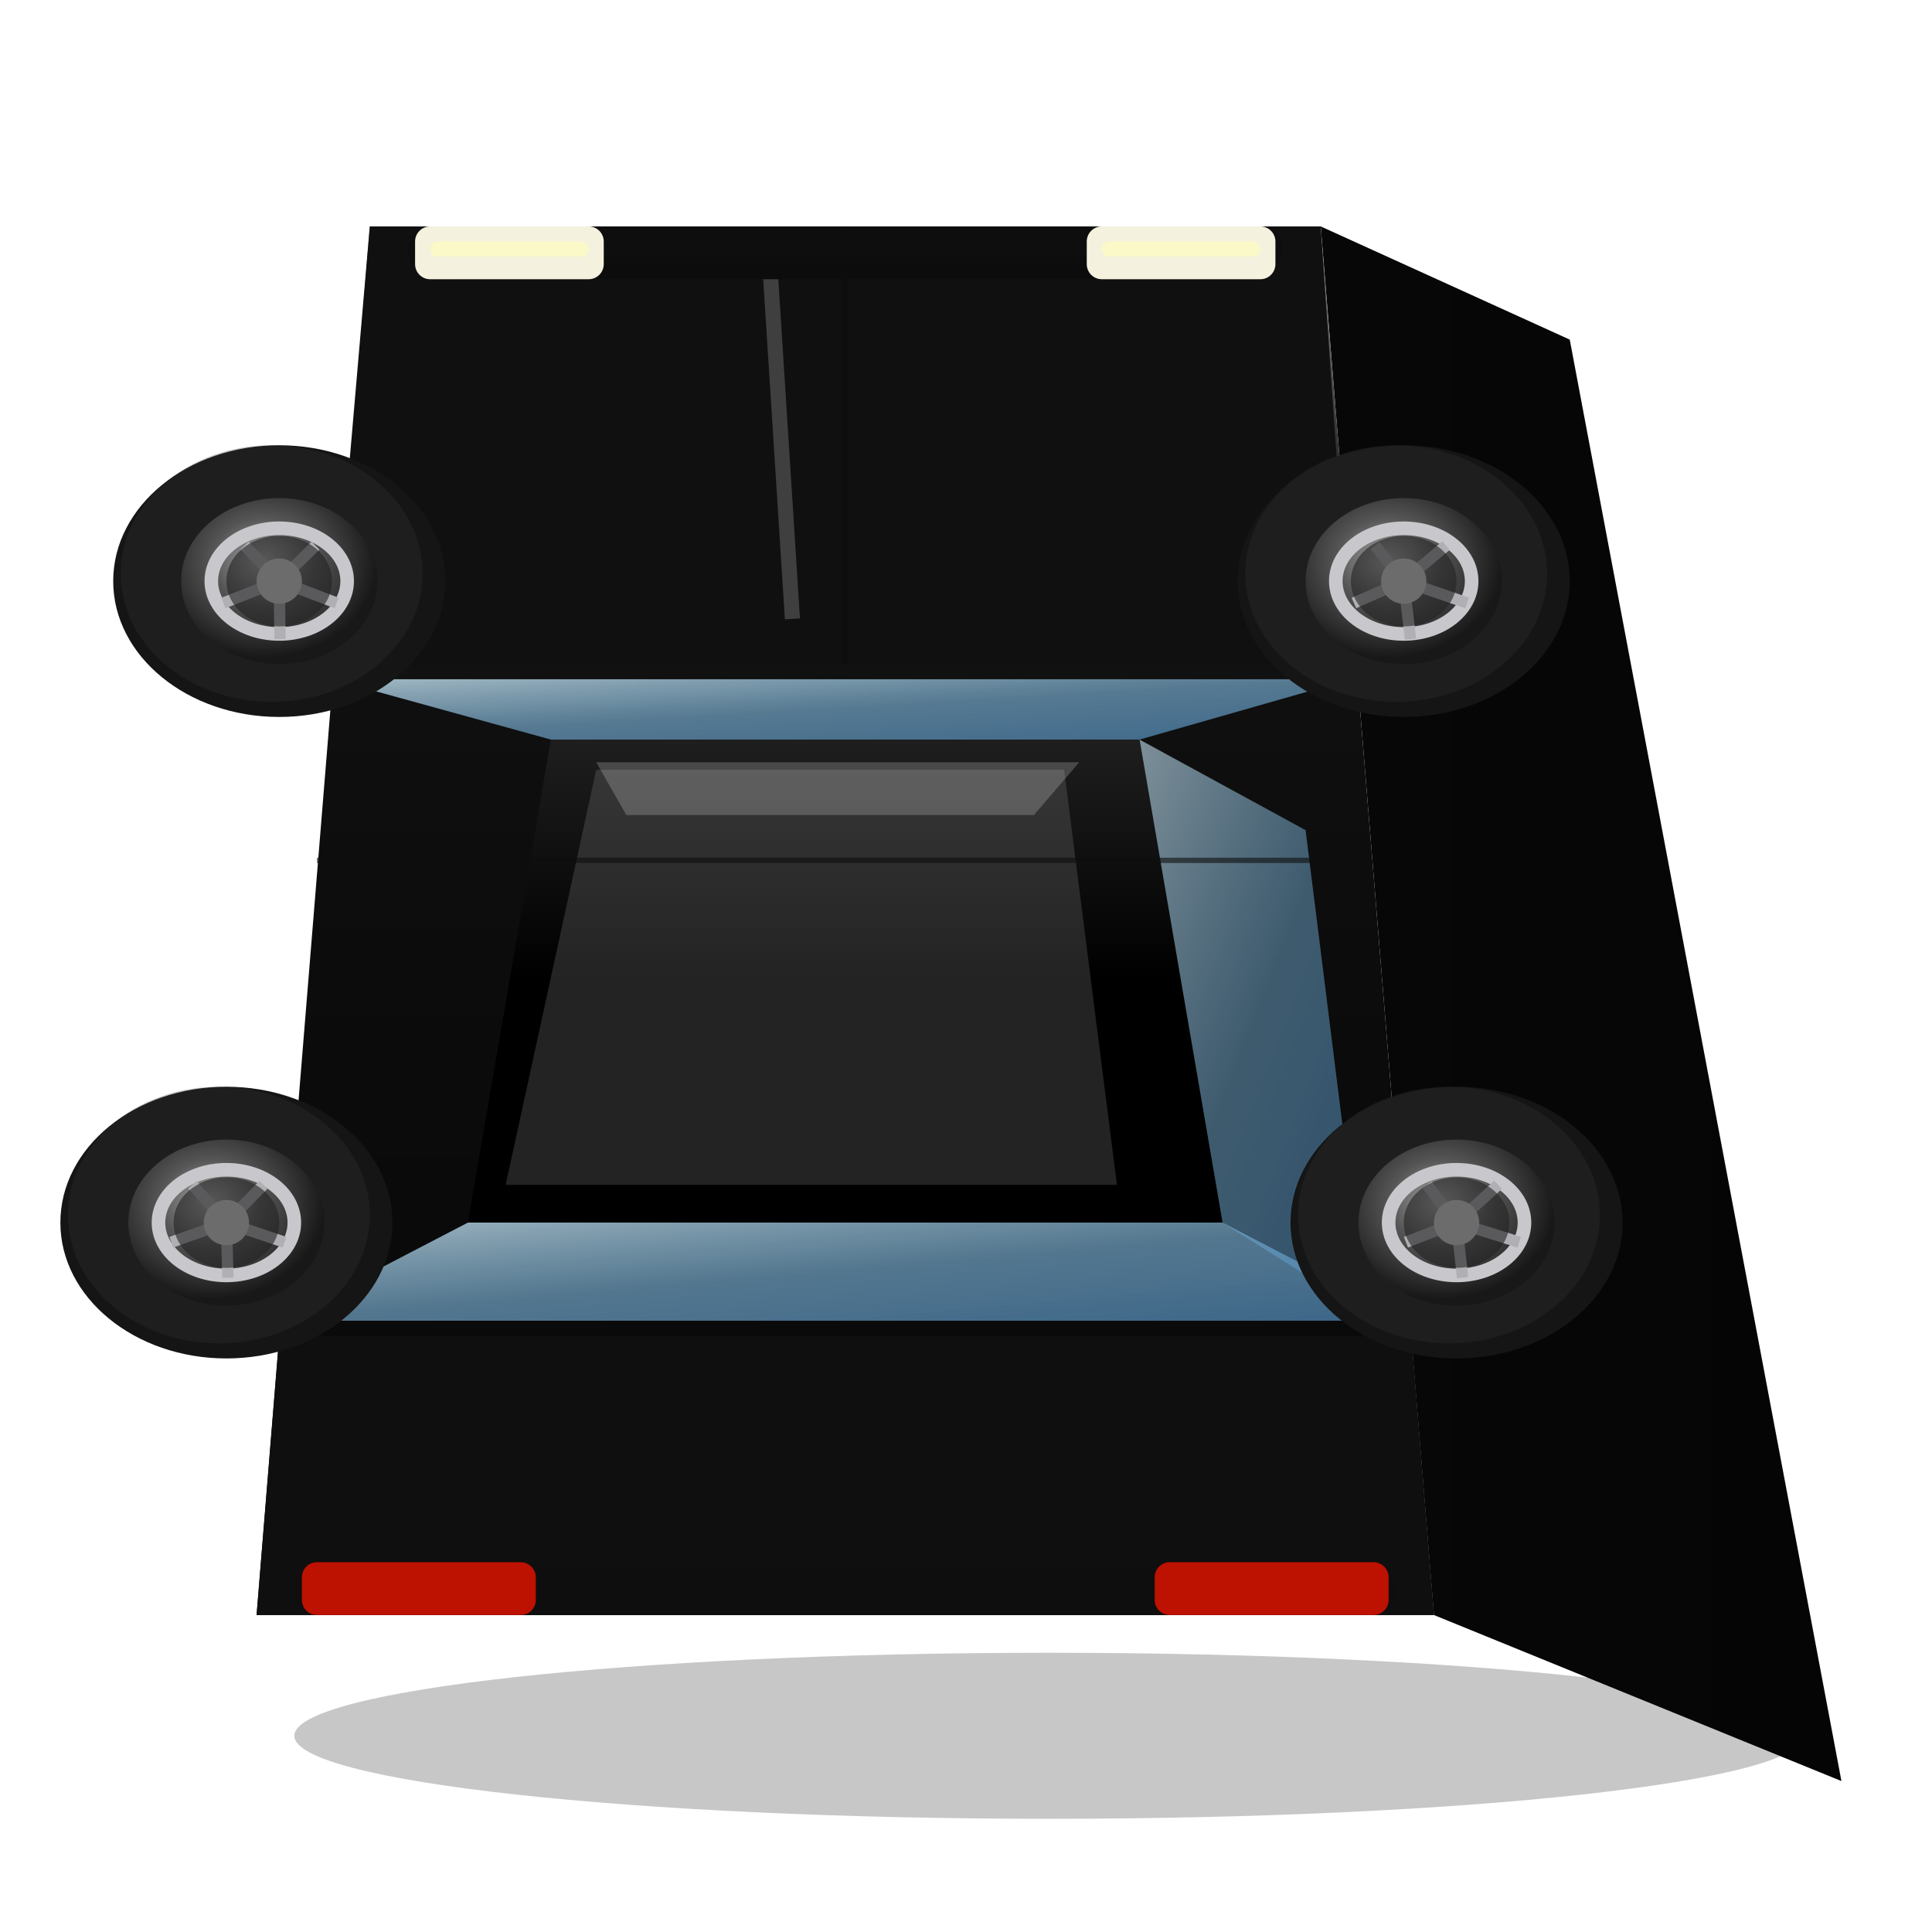
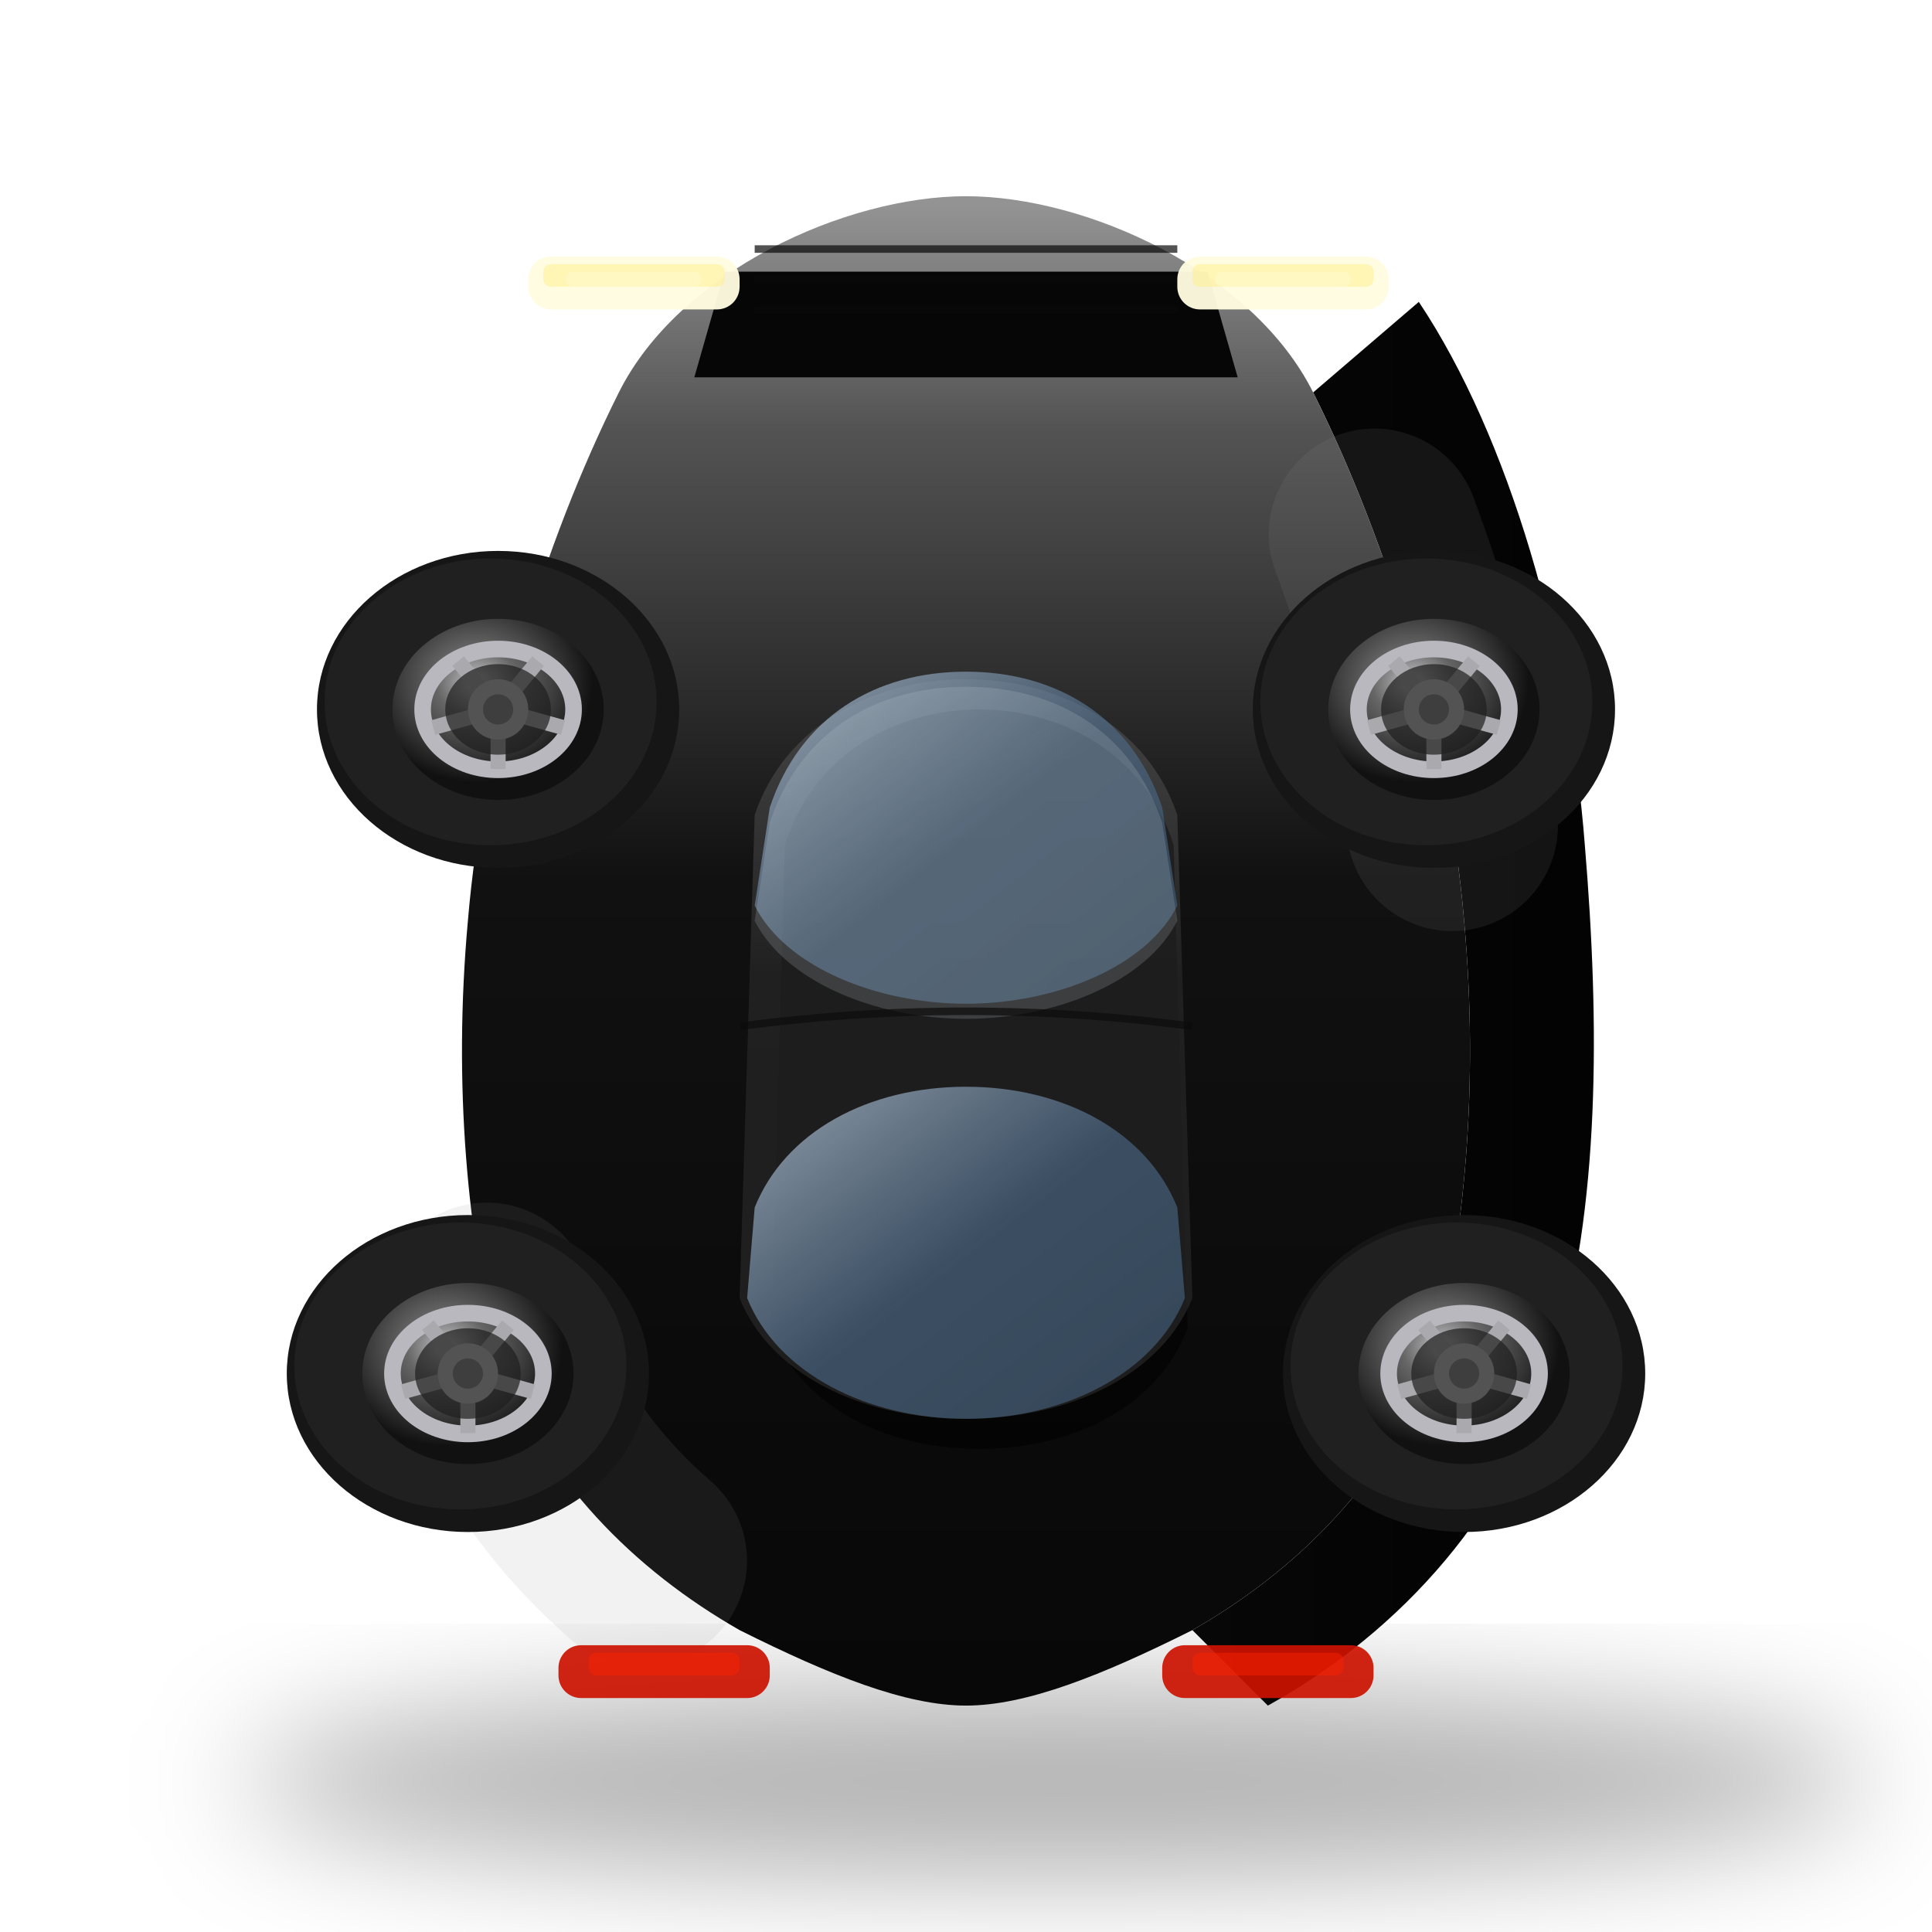
<svg xmlns="http://www.w3.org/2000/svg" viewBox="0 0 256 256">
  <defs>
    <linearGradient id="pgchallenger" x1="0" y1="0" x2="0" y2="1">
-       <stop offset="0%" stop-color="rgb(140,140,140)" />
-       <stop offset="22%" stop-color="rgb(17,17,17)" />
-       <stop offset="60%" stop-color="rgb(11,11,11)" />
+       <stop offset="0%" stop-color="rgb(147,147,147)" />
+       <stop offset="15%" stop-color="rgb(83,83,83)" />
+       <stop offset="45%" stop-color="rgb(17,17,17)" />
+       <stop offset="78%" stop-color="rgb(11,11,11)" />
      <stop offset="100%" stop-color="rgb(8,8,8)" />
    </linearGradient>
    <linearGradient id="spchallenger" x1="0" y1="0" x2="1" y2="0">
      <stop offset="0%" stop-color="rgb(7,7,7)" />
+       <stop offset="60%" stop-color="rgb(4,4,4)" />
+       <stop offset="100%" stop-color="rgb(3,3,3)" />
+     </linearGradient>
+     <linearGradient id="rgchallenger" x1="0" y1="0" x2="0" y2="1">
+       <stop offset="0%" stop-color="rgb(57,57,57)" />
+       <stop offset="40%" stop-color="rgb(8,8,8)" />
      <stop offset="100%" stop-color="rgb(5,5,5)" />
    </linearGradient>
-     <linearGradient id="rgchallenger" x1="0" y1="0" x2="0" y2="1">
-       <stop offset="0%" stop-color="rgb(30,30,30)" />
-       <stop offset="50%" stop-color="rgb(0,0,0)" />
-       <stop offset="100%" stop-color="rgb(0,0,0)" />
+     <linearGradient id="glchallenger" x1="0" y1="0" x2="1" y2="1">
+       <stop offset="0%" stop-color="rgba(176,190,205,0.82)" />
+       <stop offset="50%" stop-color="rgba(80,112,144,0.60)" />
+       <stop offset="100%" stop-color="rgba(60,84,108,0.72)" />
    </linearGradient>
-     <linearGradient id="glchallenger" x1="0" y1="0" x2="1" y2="1">
-       <stop offset="0%" stop-color="rgba(210,240,255,0.75)" />
-       <stop offset="50%" stop-color="rgba(130,190,230,0.60)" />
-       <stop offset="100%" stop-color="rgba(80,140,190,0.70)" />
-     </linearGradient>
-     <radialGradient id="wgchallenger" cx="42%" cy="38%" r="58%">
-       <stop offset="0%" stop-color="#aaa" />
-       <stop offset="45%" stop-color="#555" />
-       <stop offset="100%" stop-color="#181818" />
+     <radialGradient id="wgchallenger" cx="40%" cy="35%" r="55%">
+       <stop offset="0%" stop-color="#c8c8cc" />
+       <stop offset="35%" stop-color="#666" />
+       <stop offset="100%" stop-color="#111" />
    </radialGradient>
+     <filter id="sfchallenger" x="-30%" y="-30%" width="160%" height="160%">
+       <feGaussianBlur stdDeviation="8" />
+     </filter>
  </defs>
-   <ellipse cx="139" cy="230" rx="100" ry="11" fill="rgba(0,0,0,0.22)" />
-   <polygon points="175,30 208,45 244,236 190,214" fill="url(#spchallenger)" />
-   <polygon points="49,30 175,30 190,214 34,214" fill="url(#pgchallenger)" />
-   <polygon points="49,30 175,30 179,88 44,88" fill="rgb(16,16,16)" />
-   <line x1="102" y1="35" x2="105" y2="82" stroke="rgb(140,140,140)" stroke-width="2" opacity="0.38" />
-   <line x1="112" y1="30" x2="112" y2="88" stroke="rgb(13,13,13)" stroke-width="0.8" opacity="0.55" />
-   <polygon points="37,177 187,177 190,214 34,214" fill="rgb(15,15,15)" />
-   <polygon points="44,88 179,88 151,98 73,98" fill="rgb(17,17,17)" />
-   <polygon points="73,98 151,98 162,162 62,162" fill="url(#rgchallenger)" />
-   <polygon points="151,98 173,110 181,174 162,162" fill="rgb(0,0,0)" />
-   <polygon points="79,102 141,102 148,157 67,157" fill="rgb(127,127,127)" opacity="0.28" />
-   <polygon points="73,98 151,98 179,90 44,90" fill="url(#glchallenger)" />
-   <polygon points="79,101 143,101 137,108 83,108" fill="rgba(255,255,255,0.20)" />
-   <polygon points="62,162 162,162 187,175 37,175" fill="url(#glchallenger)" />
-   <polygon points="151,98 173,110 181,174 162,162" fill="url(#glchallenger)" opacity="0.80" />
-   <line x1="42" y1="114" x2="181" y2="114" stroke="rgb(13,13,13)" stroke-width="0.7" opacity="0.6" />
-   <rect x="54" y="30" width="116" height="6" rx="3" fill="rgb(14,14,14)" />
-   <rect x="59" y="34" width="106" height="3" rx="1" fill="rgb(12,12,12)" />
-   <rect x="39" y="208" width="146" height="6" rx="3" fill="rgb(14,14,14)" />
-   <rect x="55" y="30" width="25" height="7" rx="2" fill="#fffce8" opacity="0.95" />
-   <rect x="144" y="30" width="25" height="7" rx="2" fill="#fffce8" opacity="0.95" />
-   <rect x="57" y="32" width="21" height="2" rx="1" fill="rgba(255,255,180,0.55)" />
-   <rect x="146" y="32" width="21" height="2" rx="1" fill="rgba(255,255,180,0.55)" />
-   <rect x="40" y="207" width="31" height="7" rx="2" fill="#cc1100" opacity="0.92" />
-   <rect x="153" y="207" width="31" height="7" rx="2" fill="#cc1100" opacity="0.92" />
-   <ellipse cx="37" cy="77" rx="22" ry="18" fill="#151515" />
-   <ellipse cx="36" cy="76" rx="20" ry="17" fill="#333" opacity="0.30" />
-   <ellipse cx="37" cy="77" rx="13" ry="11" fill="url(#wgchallenger)" />
-   <ellipse cx="37" cy="77" rx="9" ry="7" fill="none" stroke="#c8c8cc" stroke-width="1.8" />
-   <line x1="37" y1="77" x2="44.6" y2="79.9" stroke="#b0b0b4" stroke-width="1.5" />
-   <line x1="37" y1="77" x2="37.1" y2="84.7" stroke="#b0b0b4" stroke-width="1.5" />
-   <line x1="37" y1="77" x2="29.6" y2="79.9" stroke="#b0b0b4" stroke-width="1.5" />
-   <line x1="37" y1="77" x2="32.4" y2="72.3" stroke="#b0b0b4" stroke-width="1.5" />
-   <line x1="37" y1="77" x2="41.8" y2="72.3" stroke="#b0b0b4" stroke-width="1.5" />
-   <circle cx="37" cy="77" r="3" fill="#ddd" />
-   <ellipse cx="37" cy="77" rx="7" ry="6" fill="#222" opacity="0.6" />
-   <ellipse cx="186" cy="77" rx="22" ry="18" fill="#151515" />
-   <ellipse cx="185" cy="76" rx="20" ry="17" fill="#333" opacity="0.30" />
-   <ellipse cx="186" cy="77" rx="13" ry="11" fill="url(#wgchallenger)" />
-   <ellipse cx="186" cy="77" rx="9" ry="7" fill="none" stroke="#c8c8cc" stroke-width="1.8" />
-   <line x1="186" y1="77" x2="194.4" y2="79.9" stroke="#b0b0b4" stroke-width="1.5" />
-   <line x1="186" y1="77" x2="186.9" y2="84.7" stroke="#b0b0b4" stroke-width="1.5" />
-   <line x1="186" y1="77" x2="179.4" y2="79.9" stroke="#b0b0b4" stroke-width="1.5" />
-   <line x1="186" y1="77" x2="182.2" y2="72.3" stroke="#b0b0b4" stroke-width="1.5" />
-   <line x1="186" y1="77" x2="191.6" y2="72.3" stroke="#b0b0b4" stroke-width="1.5" />
-   <circle cx="186" cy="77" r="3" fill="#ddd" />
-   <ellipse cx="186" cy="77" rx="7" ry="6" fill="#222" opacity="0.6" />
-   <ellipse cx="30" cy="162" rx="22" ry="18" fill="#151515" />
-   <ellipse cx="29" cy="161" rx="20" ry="17" fill="#333" opacity="0.30" />
-   <ellipse cx="30" cy="162" rx="13" ry="11" fill="url(#wgchallenger)" />
-   <ellipse cx="30" cy="162" rx="9" ry="7" fill="none" stroke="#c8c8cc" stroke-width="1.8" />
-   <line x1="30" y1="162" x2="37.7" y2="164.6" stroke="#b0b0b4" stroke-width="1.5" />
-   <line x1="30" y1="162" x2="30.2" y2="169.3" stroke="#b0b0b4" stroke-width="1.5" />
-   <line x1="30" y1="162" x2="22.7" y2="164.6" stroke="#b0b0b4" stroke-width="1.5" />
-   <line x1="30" y1="162" x2="25.5" y2="157.0" stroke="#b0b0b4" stroke-width="1.5" />
-   <line x1="30" y1="162" x2="34.9" y2="157.0" stroke="#b0b0b4" stroke-width="1.5" />
-   <circle cx="30" cy="162" r="3" fill="#ddd" />
-   <ellipse cx="30" cy="162" rx="7" ry="6" fill="#222" opacity="0.6" />
-   <ellipse cx="193" cy="162" rx="22" ry="18" fill="#151515" />
-   <ellipse cx="192" cy="161" rx="20" ry="17" fill="#333" opacity="0.30" />
-   <ellipse cx="193" cy="162" rx="13" ry="11" fill="url(#wgchallenger)" />
-   <ellipse cx="193" cy="162" rx="9" ry="7" fill="none" stroke="#c8c8cc" stroke-width="1.8" />
-   <line x1="193" y1="162" x2="201.3" y2="164.6" stroke="#b0b0b4" stroke-width="1.5" />
-   <line x1="193" y1="162" x2="193.8" y2="169.3" stroke="#b0b0b4" stroke-width="1.5" />
-   <line x1="193" y1="162" x2="186.3" y2="164.6" stroke="#b0b0b4" stroke-width="1.5" />
-   <line x1="193" y1="162" x2="189.1" y2="157.0" stroke="#b0b0b4" stroke-width="1.5" />
-   <line x1="193" y1="162" x2="198.5" y2="157.0" stroke="#b0b0b4" stroke-width="1.5" />
-   <circle cx="193" cy="162" r="3" fill="#ddd" />
-   <ellipse cx="193" cy="162" rx="7" ry="6" fill="#222" opacity="0.6" />
+   <ellipse cx="140" cy="236" rx="108" ry="13" fill="rgba(0,0,0,0.30)" filter="url(#sfchallenger)" />
+   <path d="M174,52 C184,72 192,98 194,122 C196,144 194,164 190,180 C184,196 172,208 158,216 L168,226 C186,216 200,200 206,180 C212,160 212,136 210,112 C208,86 200,58 188,40Z" fill="url(#spchallenger)" />
+   <path d="M128,26 C112,26 90,36 82,52 C72,72 64,98 62,122 C60,144 62,164 66,180 C72,196 84,208 98,216 C110,222 120,226 128,226 C136,226 146,222 158,216 C172,208 184,196 190,180 C194,164 196,144 194,122 C192,98 184,72 174,52 C166,36 144,26 128,26Z" fill="url(#pgchallenger)" />
+   <path d="M128,26 C112,26 90,36 82,52 C72,72 64,98 62,122 C60,144 62,164 66,180 C72,196 84,208 98,216 C110,222 120,226 128,226 C136,226 146,222 158,216 C172,208 184,196 190,180 C194,164 196,144 194,122 C192,98 184,72 174,52 C166,36 144,26 128,26Z" fill="none" stroke="rgb(147,147,147)" stroke-width="28" stroke-dasharray="40 200" stroke-dashoffset="60" opacity="0.12" stroke-linecap="round" />
+   <path d="M96,36 L160,36 L164,50 L92,50Z" fill="rgb(6,6,6)" rx="2" />
+   <line x1="100" y1="33" x2="156" y2="33" stroke="rgb(9,9,9)" stroke-width="1" opacity="0.7" />
+   <line x1="100" y1="37" x2="156" y2="37" stroke="rgb(9,9,9)" stroke-width="1" opacity="0.7" />
+   <line x1="100" y1="41" x2="156" y2="41" stroke="rgb(9,9,9)" stroke-width="1" opacity="0.7" />
+   <path d="M100,108 C104,96 116,90 128,90 C140,90 152,96 156,108 L158,172 C154,182 142,188 128,188 C114,188 102,182 98,172Z" fill="url(#rgchallenger)" />
+   <path d="M100,108 C104,96 116,90 128,90 C140,90 152,96 156,108 L158,172 C154,182 142,188 128,188 C114,188 102,182 98,172Z" fill="rgb(4,4,4)" transform="translate(12,4) scale(0.92,1)" opacity="0.85" />
+   <path d="M100,108 C104,96 116,90 128,90 C140,90 152,96 156,108 L158,172 C154,182 142,188 128,188 C114,188 102,182 98,172Z" fill="rgb(119,119,119)" opacity="0.22" />
+   <path d="M102,107 C106,95 116,89 128,89 C140,89 150,95 154,107 L156,120 C152,128 140,133 128,133 C116,133 104,128 100,120Z" fill="url(#glchallenger)" />
+   <path d="M102,107 C106,95 116,89 128,89 C140,89 150,95 154,107 L156,120 C152,128 140,133 128,133 C116,133 104,128 100,120Z" fill="rgba(202,212,221,0.18)" transform="translate(0,2)" />
+   <path d="M100,160 C104,150 115,144 128,144 C141,144 152,150 156,160 L157,172 C153,182 141,188 128,188 C115,188 103,182 99,172Z" fill="url(#glchallenger)" />
+   <path d="M98,136 Q128,132 158,136" stroke="rgb(12,12,12)" stroke-width="1" fill="none" opacity="0.7" />
+   <rect x="70" y="34" width="28" height="7" rx="3" fill="#fffce0" opacity="0.96" />
+   <rect x="72" y="35" width="24" height="3" rx="1" fill="#ffee88" opacity="0.5" />
+   <rect x="75" y="36" width="18" height="2" rx="1" fill="rgba(255,250,200,0.7)" />
+   <rect x="156" y="34" width="28" height="7" rx="3" fill="#fffce0" opacity="0.96" />
+   <rect x="158" y="35" width="24" height="3" rx="1" fill="#ffee88" opacity="0.5" />
+   <rect x="161" y="36" width="18" height="2" rx="1" fill="rgba(255,250,200,0.7)" />
+   <rect x="74" y="218" width="28" height="7" rx="3" fill="#cc1100" opacity="0.92" />
+   <rect x="78" y="219" width="20" height="3" rx="1" fill="#ff2200" opacity="0.45" />
+   <rect x="154" y="218" width="28" height="7" rx="3" fill="#cc1100" opacity="0.92" />
+   <rect x="158" y="219" width="20" height="3" rx="1" fill="#ff2200" opacity="0.45" />
+   <ellipse cx="66" cy="94" rx="24" ry="21" fill="#161616" />
+   <ellipse cx="65" cy="93" rx="22" ry="19" fill="#2a2a2a" opacity="0.5" />
+   <ellipse cx="66" cy="94" rx="14" ry="12" fill="url(#wgchallenger)" />
+   <ellipse cx="66" cy="94" rx="10" ry="8" fill="none" stroke="#b8b8be" stroke-width="2.2" />
+   <line x1="66" y1="94" x2="74.6" y2="96.4" stroke="#aaaaae" stroke-width="2" />
+   <line x1="66" y1="94" x2="66.0" y2="101.9" stroke="#aaaaae" stroke-width="2" />
+   <line x1="66" y1="94" x2="57.4" y2="96.4" stroke="#aaaaae" stroke-width="2" />
+   <line x1="66" y1="94" x2="60.7" y2="87.6" stroke="#aaaaae" stroke-width="2" />
+   <line x1="66" y1="94" x2="71.3" y2="87.6" stroke="#aaaaae" stroke-width="2" />
+   <circle cx="66" cy="94" r="4" fill="#d0d0d4" />
+   <circle cx="66" cy="94" r="2" fill="#888" />
+   <ellipse cx="66" cy="94" rx="7" ry="6" fill="#1e1e1e" opacity="0.7" />
+   <ellipse cx="190" cy="94" rx="24" ry="21" fill="#161616" />
+   <ellipse cx="189" cy="93" rx="22" ry="19" fill="#2a2a2a" opacity="0.5" />
+   <ellipse cx="190" cy="94" rx="14" ry="12" fill="url(#wgchallenger)" />
+   <ellipse cx="190" cy="94" rx="10" ry="8" fill="none" stroke="#b8b8be" stroke-width="2.2" />
+   <line x1="190" y1="94" x2="198.6" y2="96.4" stroke="#aaaaae" stroke-width="2" />
+   <line x1="190" y1="94" x2="190.0" y2="101.9" stroke="#aaaaae" stroke-width="2" />
+   <line x1="190" y1="94" x2="181.4" y2="96.4" stroke="#aaaaae" stroke-width="2" />
+   <line x1="190" y1="94" x2="184.7" y2="87.6" stroke="#aaaaae" stroke-width="2" />
+   <line x1="190" y1="94" x2="195.3" y2="87.6" stroke="#aaaaae" stroke-width="2" />
+   <circle cx="190" cy="94" r="4" fill="#d0d0d4" />
+   <circle cx="190" cy="94" r="2" fill="#888" />
+   <ellipse cx="190" cy="94" rx="7" ry="6" fill="#1e1e1e" opacity="0.7" />
+   <ellipse cx="62" cy="182" rx="24" ry="21" fill="#161616" />
+   <ellipse cx="61" cy="181" rx="22" ry="19" fill="#2a2a2a" opacity="0.5" />
+   <ellipse cx="62" cy="182" rx="14" ry="12" fill="url(#wgchallenger)" />
+   <ellipse cx="62" cy="182" rx="10" ry="8" fill="none" stroke="#b8b8be" stroke-width="2.2" />
+   <line x1="62" y1="182" x2="70.6" y2="184.4" stroke="#aaaaae" stroke-width="2" />
+   <line x1="62" y1="182" x2="62.0" y2="189.9" stroke="#aaaaae" stroke-width="2" />
+   <line x1="62" y1="182" x2="53.4" y2="184.4" stroke="#aaaaae" stroke-width="2" />
+   <line x1="62" y1="182" x2="56.7" y2="175.6" stroke="#aaaaae" stroke-width="2" />
+   <line x1="62" y1="182" x2="67.3" y2="175.6" stroke="#aaaaae" stroke-width="2" />
+   <circle cx="62" cy="182" r="4" fill="#d0d0d4" />
+   <circle cx="62" cy="182" r="2" fill="#888" />
+   <ellipse cx="62" cy="182" rx="7" ry="6" fill="#1e1e1e" opacity="0.7" />
+   <ellipse cx="194" cy="182" rx="24" ry="21" fill="#161616" />
+   <ellipse cx="193" cy="181" rx="22" ry="19" fill="#2a2a2a" opacity="0.5" />
+   <ellipse cx="194" cy="182" rx="14" ry="12" fill="url(#wgchallenger)" />
+   <ellipse cx="194" cy="182" rx="10" ry="8" fill="none" stroke="#b8b8be" stroke-width="2.2" />
+   <line x1="194" y1="182" x2="202.6" y2="184.4" stroke="#aaaaae" stroke-width="2" />
+   <line x1="194" y1="182" x2="194.0" y2="189.9" stroke="#aaaaae" stroke-width="2" />
+   <line x1="194" y1="182" x2="185.4" y2="184.4" stroke="#aaaaae" stroke-width="2" />
+   <line x1="194" y1="182" x2="188.7" y2="175.6" stroke="#aaaaae" stroke-width="2" />
+   <line x1="194" y1="182" x2="199.3" y2="175.6" stroke="#aaaaae" stroke-width="2" />
+   <circle cx="194" cy="182" r="4" fill="#d0d0d4" />
+   <circle cx="194" cy="182" r="2" fill="#888" />
+   <ellipse cx="194" cy="182" rx="7" ry="6" fill="#1e1e1e" opacity="0.7" />
</svg>
